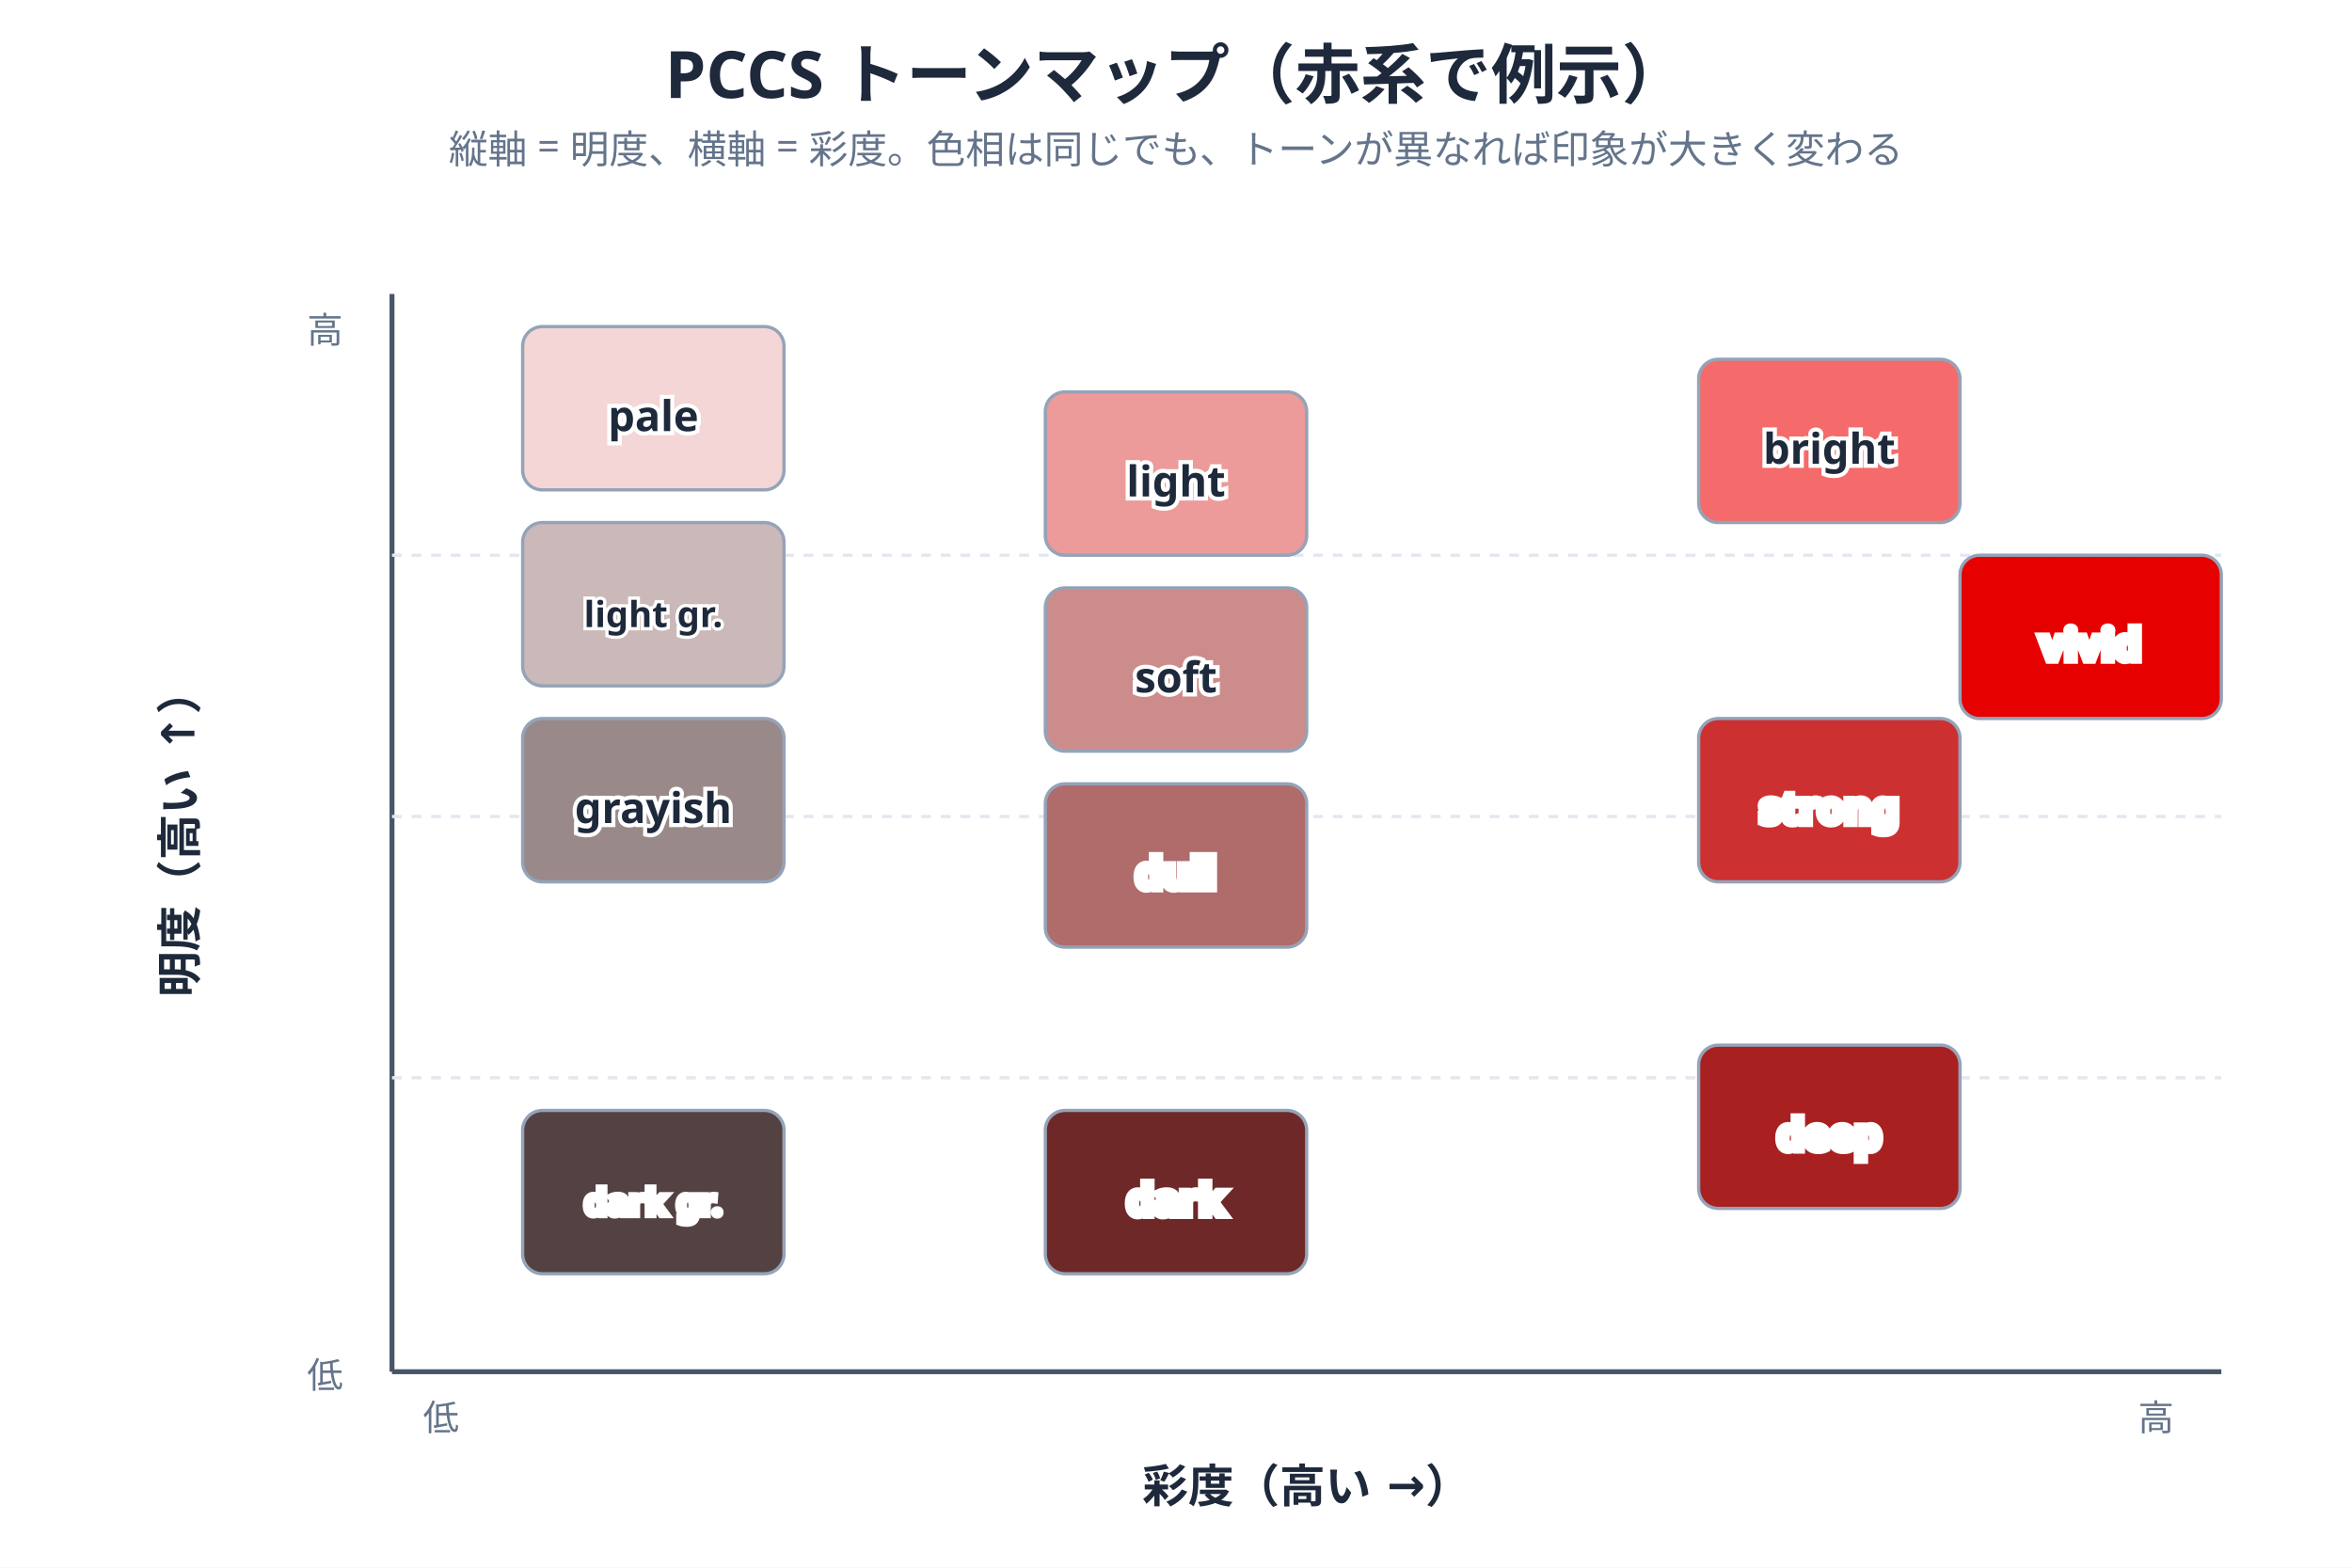
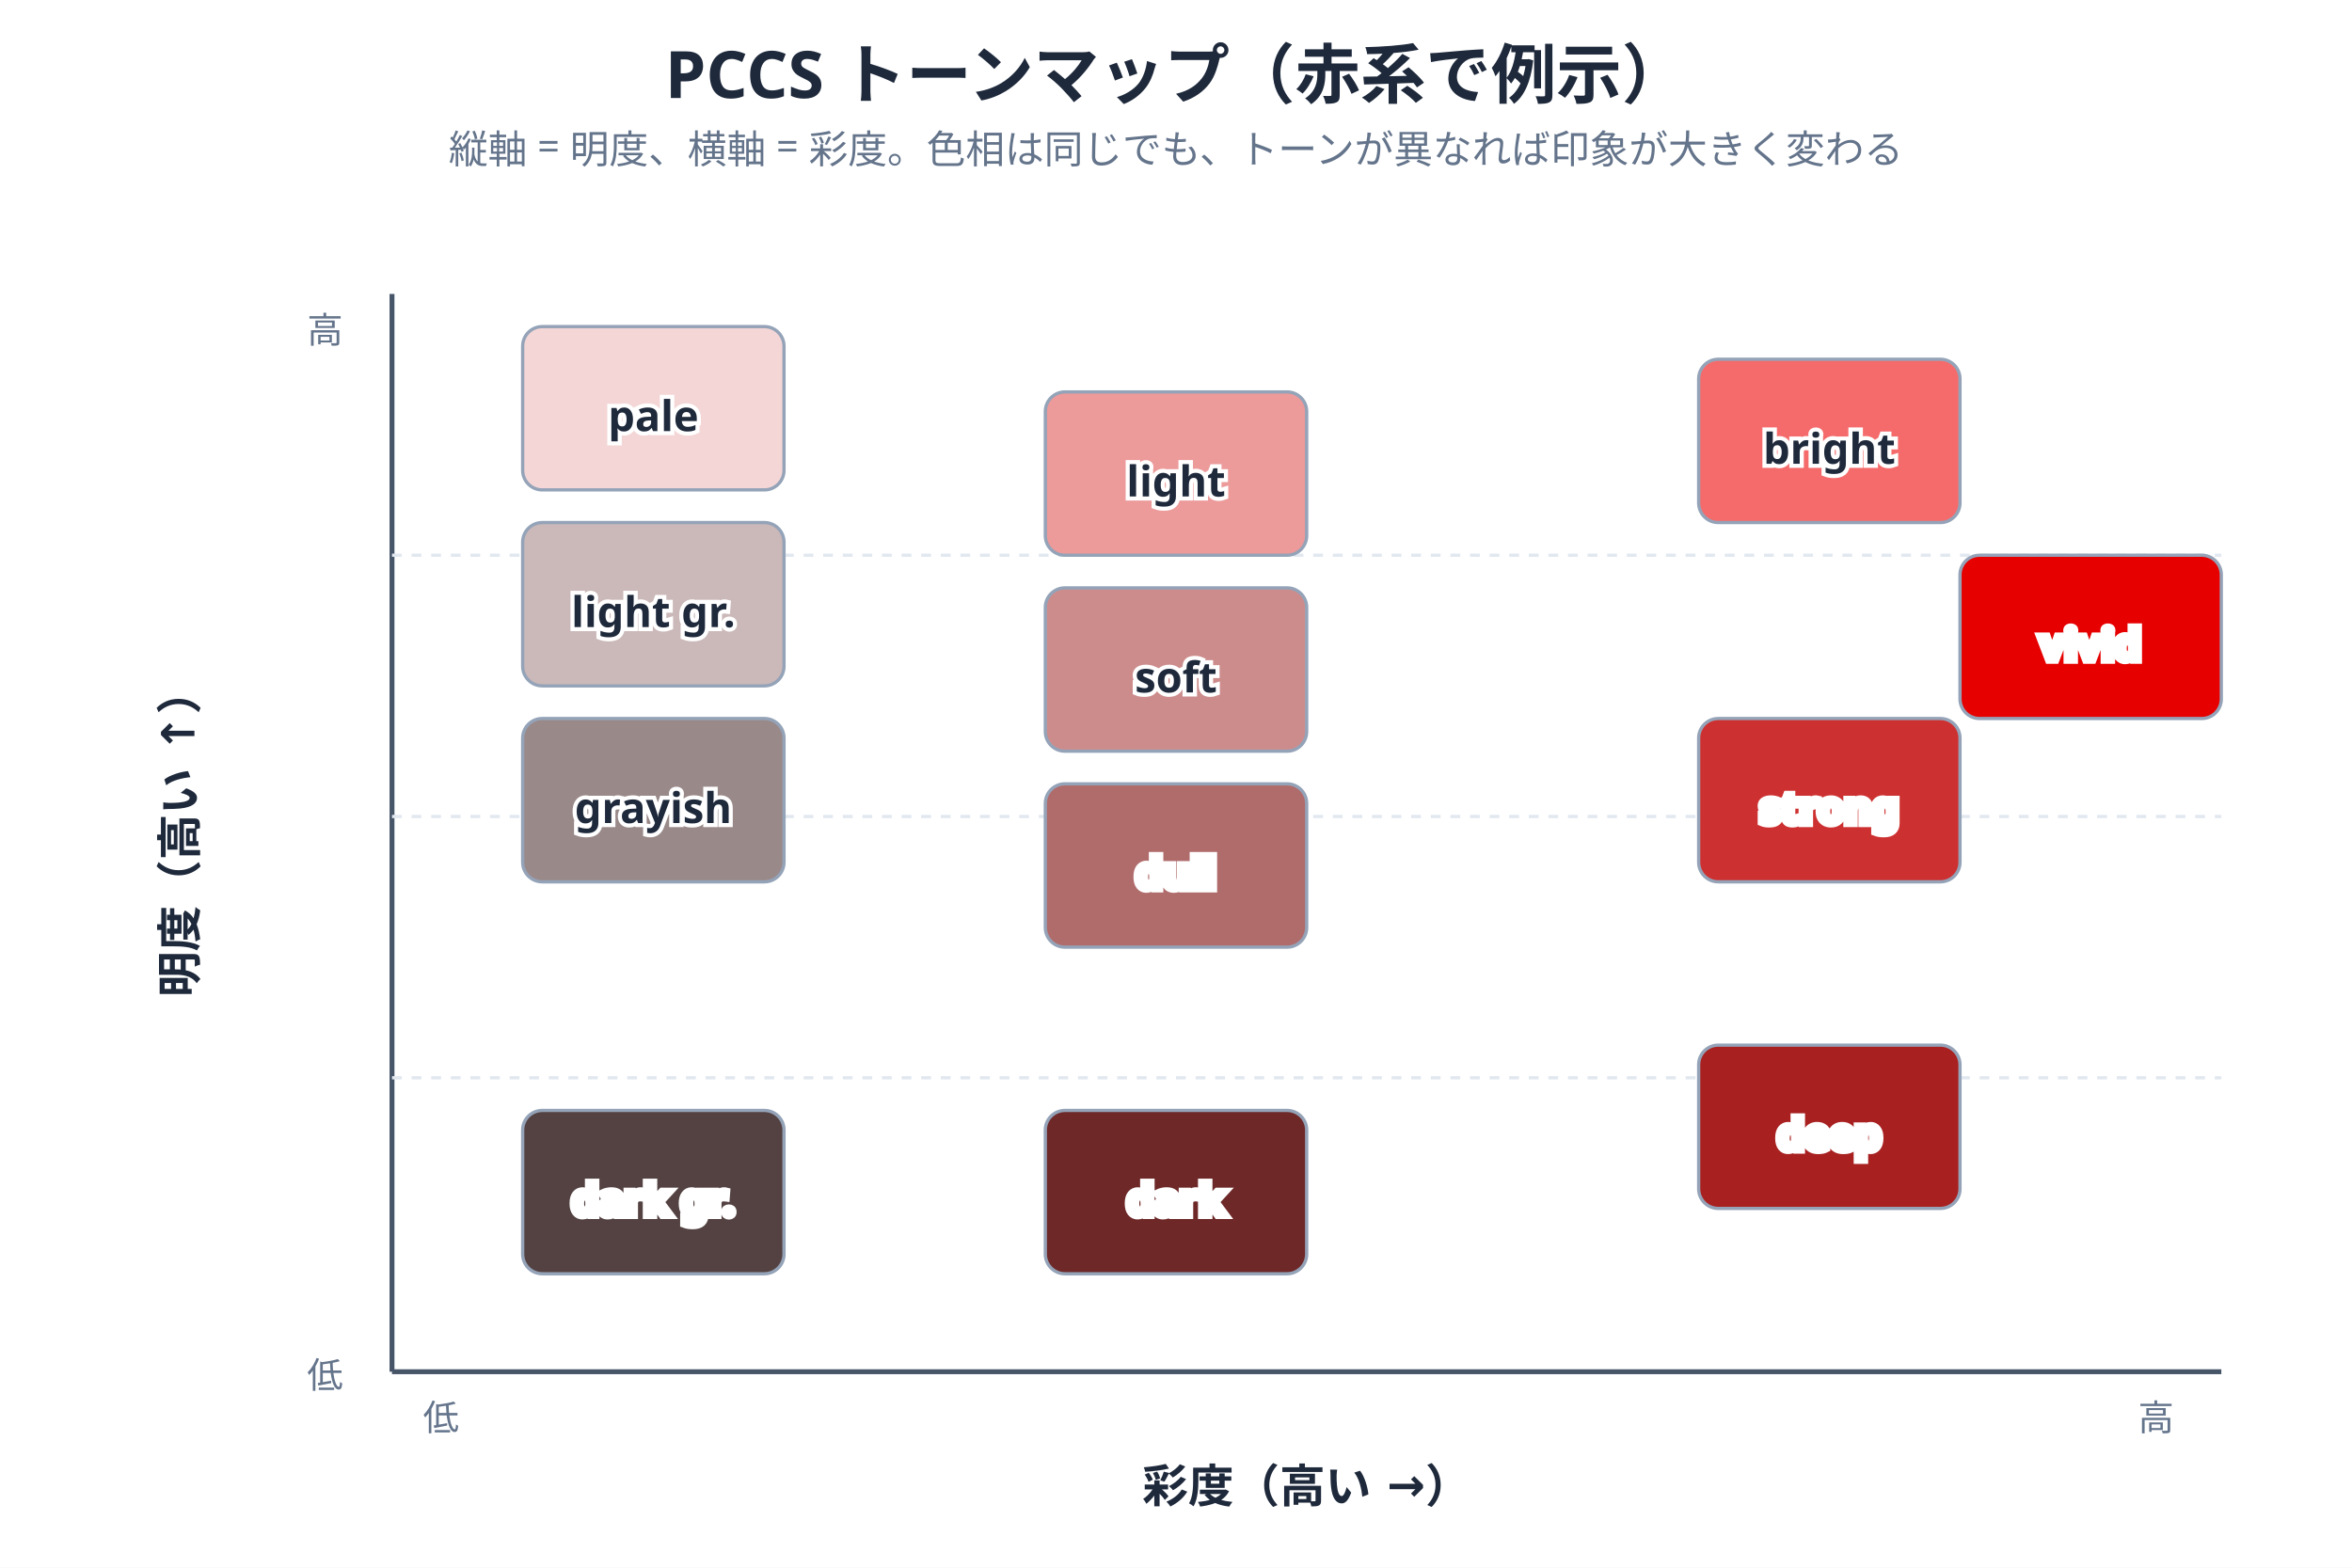
<svg xmlns="http://www.w3.org/2000/svg" viewBox="0 0 720 480" role="img" aria-labelledby="title desc">
  <style>
    .bg { fill: #ffffff; }
    .t-h1 { fill: #1e293b; }
    .t-h2 { fill: #475569; }
    .t-h3 { fill: #64748b; }
    .t-muted { fill: #94a3b8; }
    .axis { stroke: #475569; }
    .grid { stroke: #e2e8f0; }
    .tone-label-stroke { stroke: #ffffff; }
    @media (prefers-color-scheme: dark) {
      .bg { fill: #1f1f1f; }
      .t-h1 { fill: #e2e8f0; }
      .t-h2 { fill: #cbd5e1; }
      .t-h3 { fill: #94a3b8; }
      .t-muted { fill: #64748b; }
      .axis { stroke: #94a3b8; }
      .grid { stroke: #333333; }
      .tone-label-stroke { stroke: #1f1f1f; }
    }
  </style>
  <rect class="bg" width="720" height="480" />
  <text x="360" y="30" text-anchor="middle" font-family="sans-serif" font-size="20" font-weight="700" class="t-h1">PCCS トーンマップ（赤系で例示）</text>
  <text x="360" y="50" text-anchor="middle" font-family="sans-serif" font-size="12" class="t-h3">縦軸 = 明度、横軸 = 彩度。色相は同じでも、トーンが異なれば印象が大きく変わる</text>
  <line x1="120" y1="90" x2="120" y2="420" class="axis" stroke-width="1.5" />
  <line x1="120" y1="420" x2="680" y2="420" class="axis" stroke-width="1.5" />
  <text x="60" y="255" text-anchor="middle" font-family="sans-serif" font-size="14" font-weight="700" class="t-h1" transform="rotate(-90 60 255)">明度（高い ↑）</text>
  <text x="105" y="105" text-anchor="end" font-family="sans-serif" font-size="11" class="t-h3">高</text>
  <text x="105" y="425" text-anchor="end" font-family="sans-serif" font-size="11" class="t-h3">低</text>
  <text x="400" y="460" text-anchor="middle" font-family="sans-serif" font-size="14" font-weight="700" class="t-h1">彩度（高い →）</text>
  <text x="135" y="438" text-anchor="middle" font-family="sans-serif" font-size="11" class="t-h3">低</text>
  <text x="660" y="438" text-anchor="middle" font-family="sans-serif" font-size="11" class="t-h3">高</text>
  <g class="grid" stroke-width="1" stroke-dasharray="3 3" fill="none">
    <line x1="120" y1="170" x2="680" y2="170" />
    <line x1="120" y1="250" x2="680" y2="250" />
    <line x1="120" y1="330" x2="680" y2="330" />
  </g>
  <g>
    <rect x="160" y="100" width="80" height="50" rx="6" fill="#f4d6d6" stroke="#94a3b8" />
    <text x="200" y="132" text-anchor="middle" font-family="sans-serif" font-size="13" font-weight="700" paint-order="stroke" class="tone-label-stroke" stroke-width="2.5" fill="#1e293b">pale</text>
  </g>
  <g>
    <rect x="160" y="160" width="80" height="50" rx="6" fill="#cbb8b8" stroke="#94a3b8" />
-     <text x="200" y="192" text-anchor="middle" font-family="sans-serif" font-size="11" font-weight="700" paint-order="stroke" class="tone-label-stroke" stroke-width="2" fill="#1e293b">light gr.</text>
+     <text x="200" y="192" text-anchor="middle" font-family="sans-serif" font-size="13" font-weight="700" paint-order="stroke" class="tone-label-stroke" stroke-width="2.5" fill="#1e293b">light gr.</text>
  </g>
  <g>
    <rect x="320" y="120" width="80" height="50" rx="6" fill="#ec9a9a" stroke="#94a3b8" />
    <text x="360" y="152" text-anchor="middle" font-family="sans-serif" font-size="13" font-weight="700" paint-order="stroke" class="tone-label-stroke" stroke-width="2.5" fill="#1e293b">light</text>
  </g>
  <g>
    <rect x="520" y="110" width="80" height="50" rx="6" fill="#f56b6b" stroke="#94a3b8" />
    <text x="560" y="142" text-anchor="middle" font-family="sans-serif" font-size="13" font-weight="700" paint-order="stroke" class="tone-label-stroke" stroke-width="2.5" fill="#1e293b">bright</text>
  </g>
  <g>
    <rect x="320" y="180" width="80" height="50" rx="6" fill="#cd8c8c" stroke="#94a3b8" />
    <text x="360" y="212" text-anchor="middle" font-family="sans-serif" font-size="13" font-weight="700" paint-order="stroke" class="tone-label-stroke" stroke-width="2.5" fill="#1e293b">soft</text>
  </g>
  <g>
    <rect x="160" y="220" width="80" height="50" rx="6" fill="#9a8989" stroke="#94a3b8" />
    <text x="200" y="252" text-anchor="middle" font-family="sans-serif" font-size="13" font-weight="700" paint-order="stroke" class="tone-label-stroke" stroke-width="2.5" fill="#1e293b">grayish</text>
  </g>
  <g>
    <rect x="320" y="240" width="80" height="50" rx="6" fill="#b06b6b" stroke="#94a3b8" />
    <text x="360" y="272" text-anchor="middle" font-family="sans-serif" font-size="13" font-weight="700" paint-order="stroke" class="tone-label-stroke" stroke-width="2.5" fill="#ffffff">dull</text>
  </g>
  <g>
    <rect x="520" y="220" width="80" height="50" rx="6" fill="#cd3030" stroke="#94a3b8" />
    <text x="560" y="252" text-anchor="middle" font-family="sans-serif" font-size="13" font-weight="700" paint-order="stroke" class="tone-label-stroke" stroke-width="2.5" fill="#ffffff">strong</text>
  </g>
  <g>
    <rect x="600" y="170" width="80" height="50" rx="6" fill="#e60000" stroke="#94a3b8" />
    <text x="640" y="202" text-anchor="middle" font-family="sans-serif" font-size="13" font-weight="700" paint-order="stroke" class="tone-label-stroke" stroke-width="2.5" fill="#ffffff">vivid</text>
  </g>
  <g>
    <rect x="160" y="340" width="80" height="50" rx="6" fill="#544242" stroke="#94a3b8" />
-     <text x="200" y="372" text-anchor="middle" font-family="sans-serif" font-size="11" font-weight="700" paint-order="stroke" class="tone-label-stroke" stroke-width="2" fill="#ffffff">dark gr.</text>
+     <text x="200" y="372" text-anchor="middle" font-family="sans-serif" font-size="13" font-weight="700" paint-order="stroke" class="tone-label-stroke" stroke-width="2.5" fill="#ffffff">dark gr.</text>
  </g>
  <g>
    <rect x="320" y="340" width="80" height="50" rx="6" fill="#6e2828" stroke="#94a3b8" />
    <text x="360" y="372" text-anchor="middle" font-family="sans-serif" font-size="13" font-weight="700" paint-order="stroke" class="tone-label-stroke" stroke-width="2.5" fill="#ffffff">dark</text>
  </g>
  <g>
    <rect x="520" y="320" width="80" height="50" rx="6" fill="#a82020" stroke="#94a3b8" />
    <text x="560" y="352" text-anchor="middle" font-family="sans-serif" font-size="13" font-weight="700" paint-order="stroke" class="tone-label-stroke" stroke-width="2.5" fill="#ffffff">deep</text>
  </g>
</svg>
